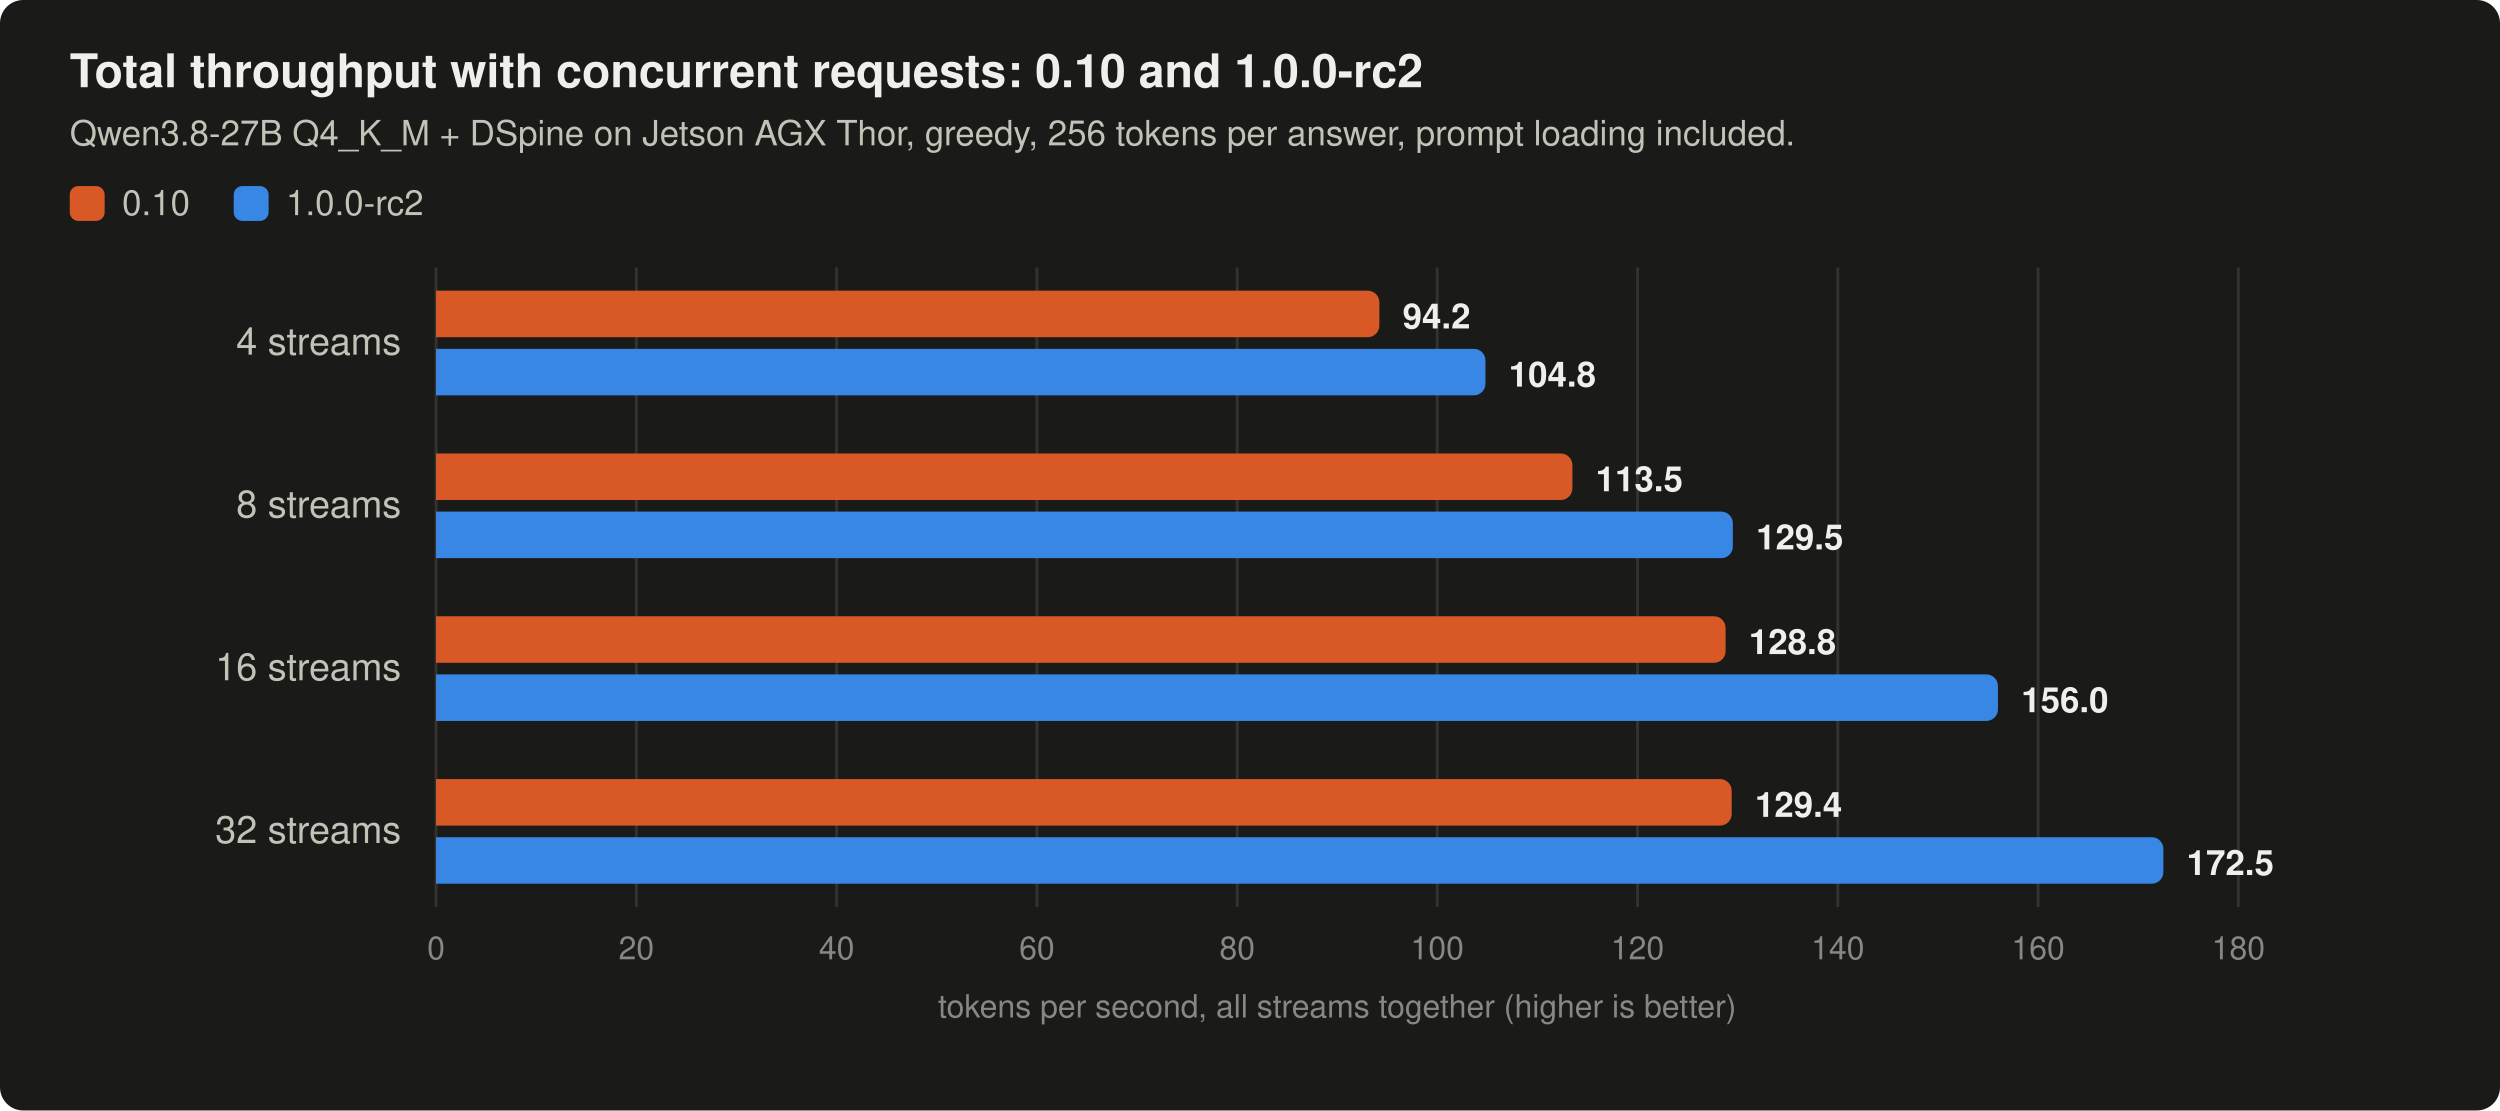
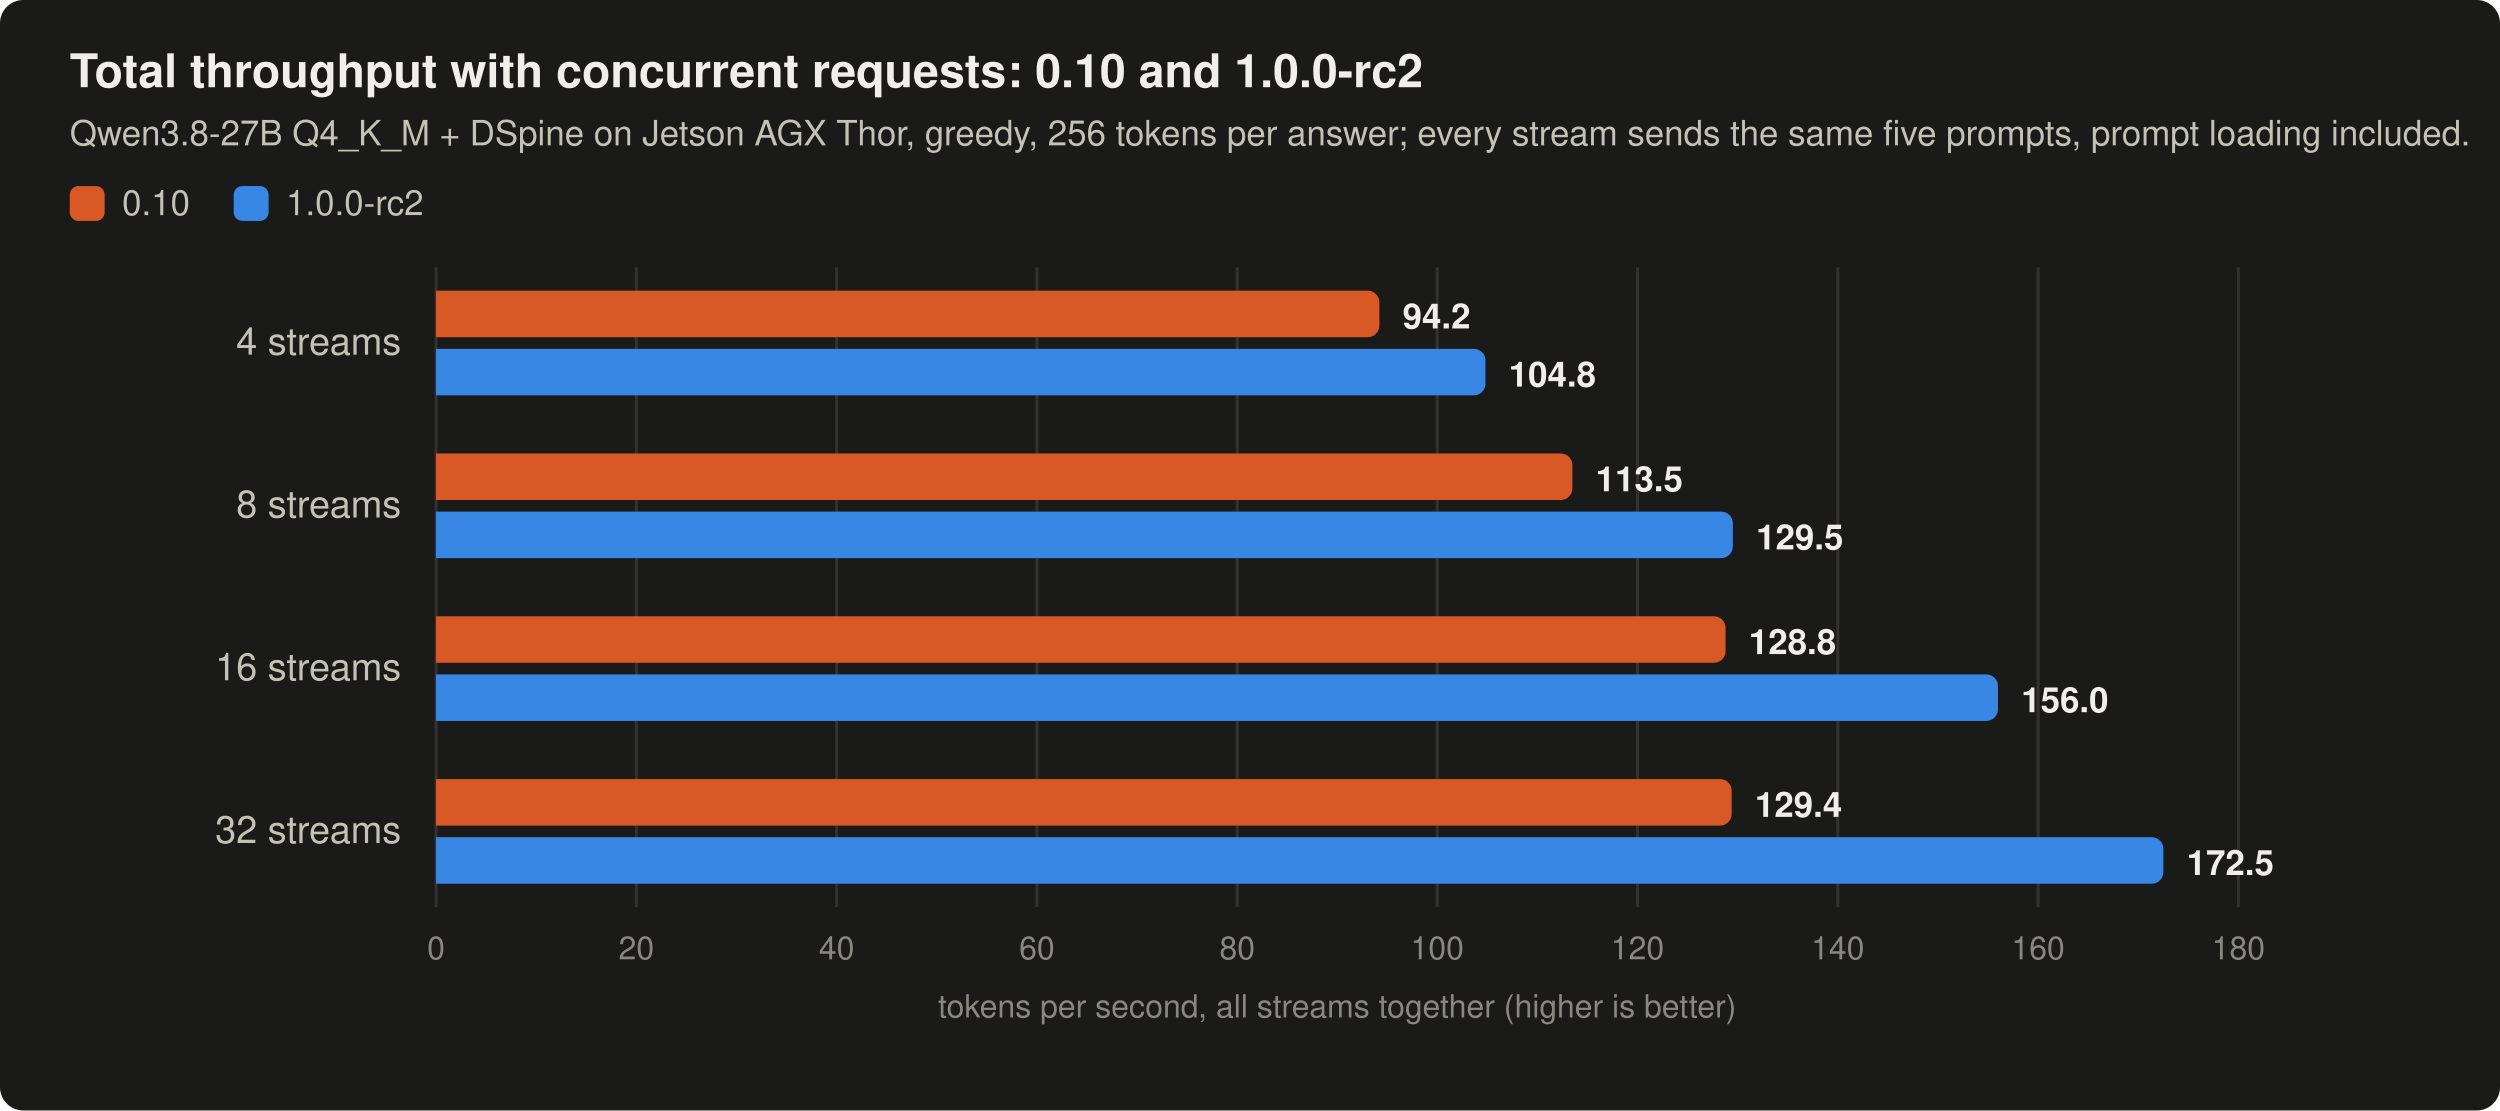
<svg xmlns="http://www.w3.org/2000/svg" viewBox="0 0 860 382" width="860" height="382" font-family="-apple-system, BlinkMacSystemFont, 'Segoe UI', Helvetica, Arial, sans-serif" role="img" aria-label="Total throughput with concurrent requests: 0.10 and 1.0.0-rc2">
  <rect width="860" height="382" rx="8" fill="#1a1a19" />
  <text x="24.0" y="30.0" fill="#f0efec" font-size="16" text-anchor="start" font-weight="600">Total throughput with concurrent requests: 0.10 and 1.0.0-rc2</text>
-   <text x="24.0" y="50.0" fill="#c3c2b7" font-size="12" text-anchor="start" font-weight="400">Qwen3.8-27B Q4_K_M + DSpine on Jetson AGX Thor, greedy, 256 tokens per answer, prompt loading included.</text>
+   <text x="24.0" y="50.0" fill="#c3c2b7" font-size="12" text-anchor="start" font-weight="400">Qwen3.8-27B Q4_K_M + DSpine on Jetson AGX Thor, greedy, 256 tokens per answer; every stream sends the same five prompts, prompt loading included.</text>
  <rect x="24" y="64" width="12" height="12" rx="3" fill="#d95926" />
  <text x="42.0" y="74.0" fill="#c3c2b7" font-size="12" text-anchor="start" font-weight="400">0.10</text>
  <rect x="80.4" y="64" width="12" height="12" rx="3" fill="#3987e5" />
  <text x="98.4" y="74.0" fill="#c3c2b7" font-size="12" text-anchor="start" font-weight="400">1.0.0-rc2</text>
  <line x1="150.0" y1="92" x2="150.0" y2="312" stroke="#33322f" stroke-width="1" />
  <text x="150.0" y="330.0" fill="#898781" font-size="11" text-anchor="middle" font-weight="400">0</text>
  <line x1="218.9" y1="92" x2="218.9" y2="312" stroke="#33322f" stroke-width="1" />
  <text x="218.9" y="330.0" fill="#898781" font-size="11" text-anchor="middle" font-weight="400">20</text>
  <line x1="287.8" y1="92" x2="287.8" y2="312" stroke="#33322f" stroke-width="1" />
  <text x="287.8" y="330.0" fill="#898781" font-size="11" text-anchor="middle" font-weight="400">40</text>
  <line x1="356.7" y1="92" x2="356.7" y2="312" stroke="#33322f" stroke-width="1" />
  <text x="356.7" y="330.0" fill="#898781" font-size="11" text-anchor="middle" font-weight="400">60</text>
  <line x1="425.6" y1="92" x2="425.6" y2="312" stroke="#33322f" stroke-width="1" />
  <text x="425.6" y="330.0" fill="#898781" font-size="11" text-anchor="middle" font-weight="400">80</text>
  <line x1="494.4" y1="92" x2="494.4" y2="312" stroke="#33322f" stroke-width="1" />
  <text x="494.4" y="330.0" fill="#898781" font-size="11" text-anchor="middle" font-weight="400">100</text>
  <line x1="563.3" y1="92" x2="563.3" y2="312" stroke="#33322f" stroke-width="1" />
  <text x="563.3" y="330.0" fill="#898781" font-size="11" text-anchor="middle" font-weight="400">120</text>
  <line x1="632.2" y1="92" x2="632.2" y2="312" stroke="#33322f" stroke-width="1" />
  <text x="632.2" y="330.0" fill="#898781" font-size="11" text-anchor="middle" font-weight="400">140</text>
  <line x1="701.1" y1="92" x2="701.1" y2="312" stroke="#33322f" stroke-width="1" />
  <text x="701.1" y="330.0" fill="#898781" font-size="11" text-anchor="middle" font-weight="400">160</text>
  <line x1="770.0" y1="92" x2="770.0" y2="312" stroke="#33322f" stroke-width="1" />
  <text x="770.0" y="330.0" fill="#898781" font-size="11" text-anchor="middle" font-weight="400">180</text>
  <text x="460.0" y="350.0" fill="#898781" font-size="11" text-anchor="middle" font-weight="400">tokens per second, all streams together (higher is better)</text>
  <text x="138.0" y="122.0" fill="#c3c2b7" font-size="13" text-anchor="end" font-weight="400">4 streams</text>
  <path d="M150.0,100.0 h320.5 a4,4 0 0 1 4,4 v8.0 a4,4 0 0 1 -4,4 h-320.5 z" fill="#d95926" />
  <text x="482.5" y="113.0" fill="#f0efec" font-size="12" text-anchor="start" font-weight="600">94.2</text>
  <path d="M150.0,120.0 h357.0 a4,4 0 0 1 4,4 v8.0 a4,4 0 0 1 -4,4 h-357.0 z" fill="#3987e5" />
  <text x="519.0" y="133.0" fill="#f0efec" font-size="12" text-anchor="start" font-weight="600">104.8</text>
  <text x="138.0" y="178.0" fill="#c3c2b7" font-size="13" text-anchor="end" font-weight="400">8 streams</text>
  <path d="M150.0,156.0 h386.9 a4,4 0 0 1 4,4 v8.0 a4,4 0 0 1 -4,4 h-386.9 z" fill="#d95926" />
  <text x="548.9" y="169.0" fill="#f0efec" font-size="12" text-anchor="start" font-weight="600">113.5</text>
  <path d="M150.0,176.0 h442.1 a4,4 0 0 1 4,4 v8.0 a4,4 0 0 1 -4,4 h-442.1 z" fill="#3987e5" />
  <text x="604.1" y="189.0" fill="#f0efec" font-size="12" text-anchor="start" font-weight="600">129.5</text>
  <text x="138.0" y="234.0" fill="#c3c2b7" font-size="13" text-anchor="end" font-weight="400">16 streams</text>
  <path d="M150.0,212.0 h439.6 a4,4 0 0 1 4,4 v8.0 a4,4 0 0 1 -4,4 h-439.6 z" fill="#d95926" />
  <text x="601.6" y="225.0" fill="#f0efec" font-size="12" text-anchor="start" font-weight="600">128.8</text>
  <path d="M150.0,232.0 h533.3 a4,4 0 0 1 4,4 v8.0 a4,4 0 0 1 -4,4 h-533.3 z" fill="#3987e5" />
  <text x="695.3" y="245.0" fill="#f0efec" font-size="12" text-anchor="start" font-weight="600">156.0</text>
  <text x="138.0" y="290.0" fill="#c3c2b7" font-size="13" text-anchor="end" font-weight="400">32 streams</text>
  <path d="M150.0,268.0 h441.7 a4,4 0 0 1 4,4 v8.0 a4,4 0 0 1 -4,4 h-441.7 z" fill="#d95926" />
  <text x="603.7" y="281.0" fill="#f0efec" font-size="12" text-anchor="start" font-weight="600">129.4</text>
  <path d="M150.0,288.0 h590.2 a4,4 0 0 1 4,4 v8.0 a4,4 0 0 1 -4,4 h-590.2 z" fill="#3987e5" />
  <text x="752.2" y="301.0" fill="#f0efec" font-size="12" text-anchor="start" font-weight="600">172.5</text>
</svg>
